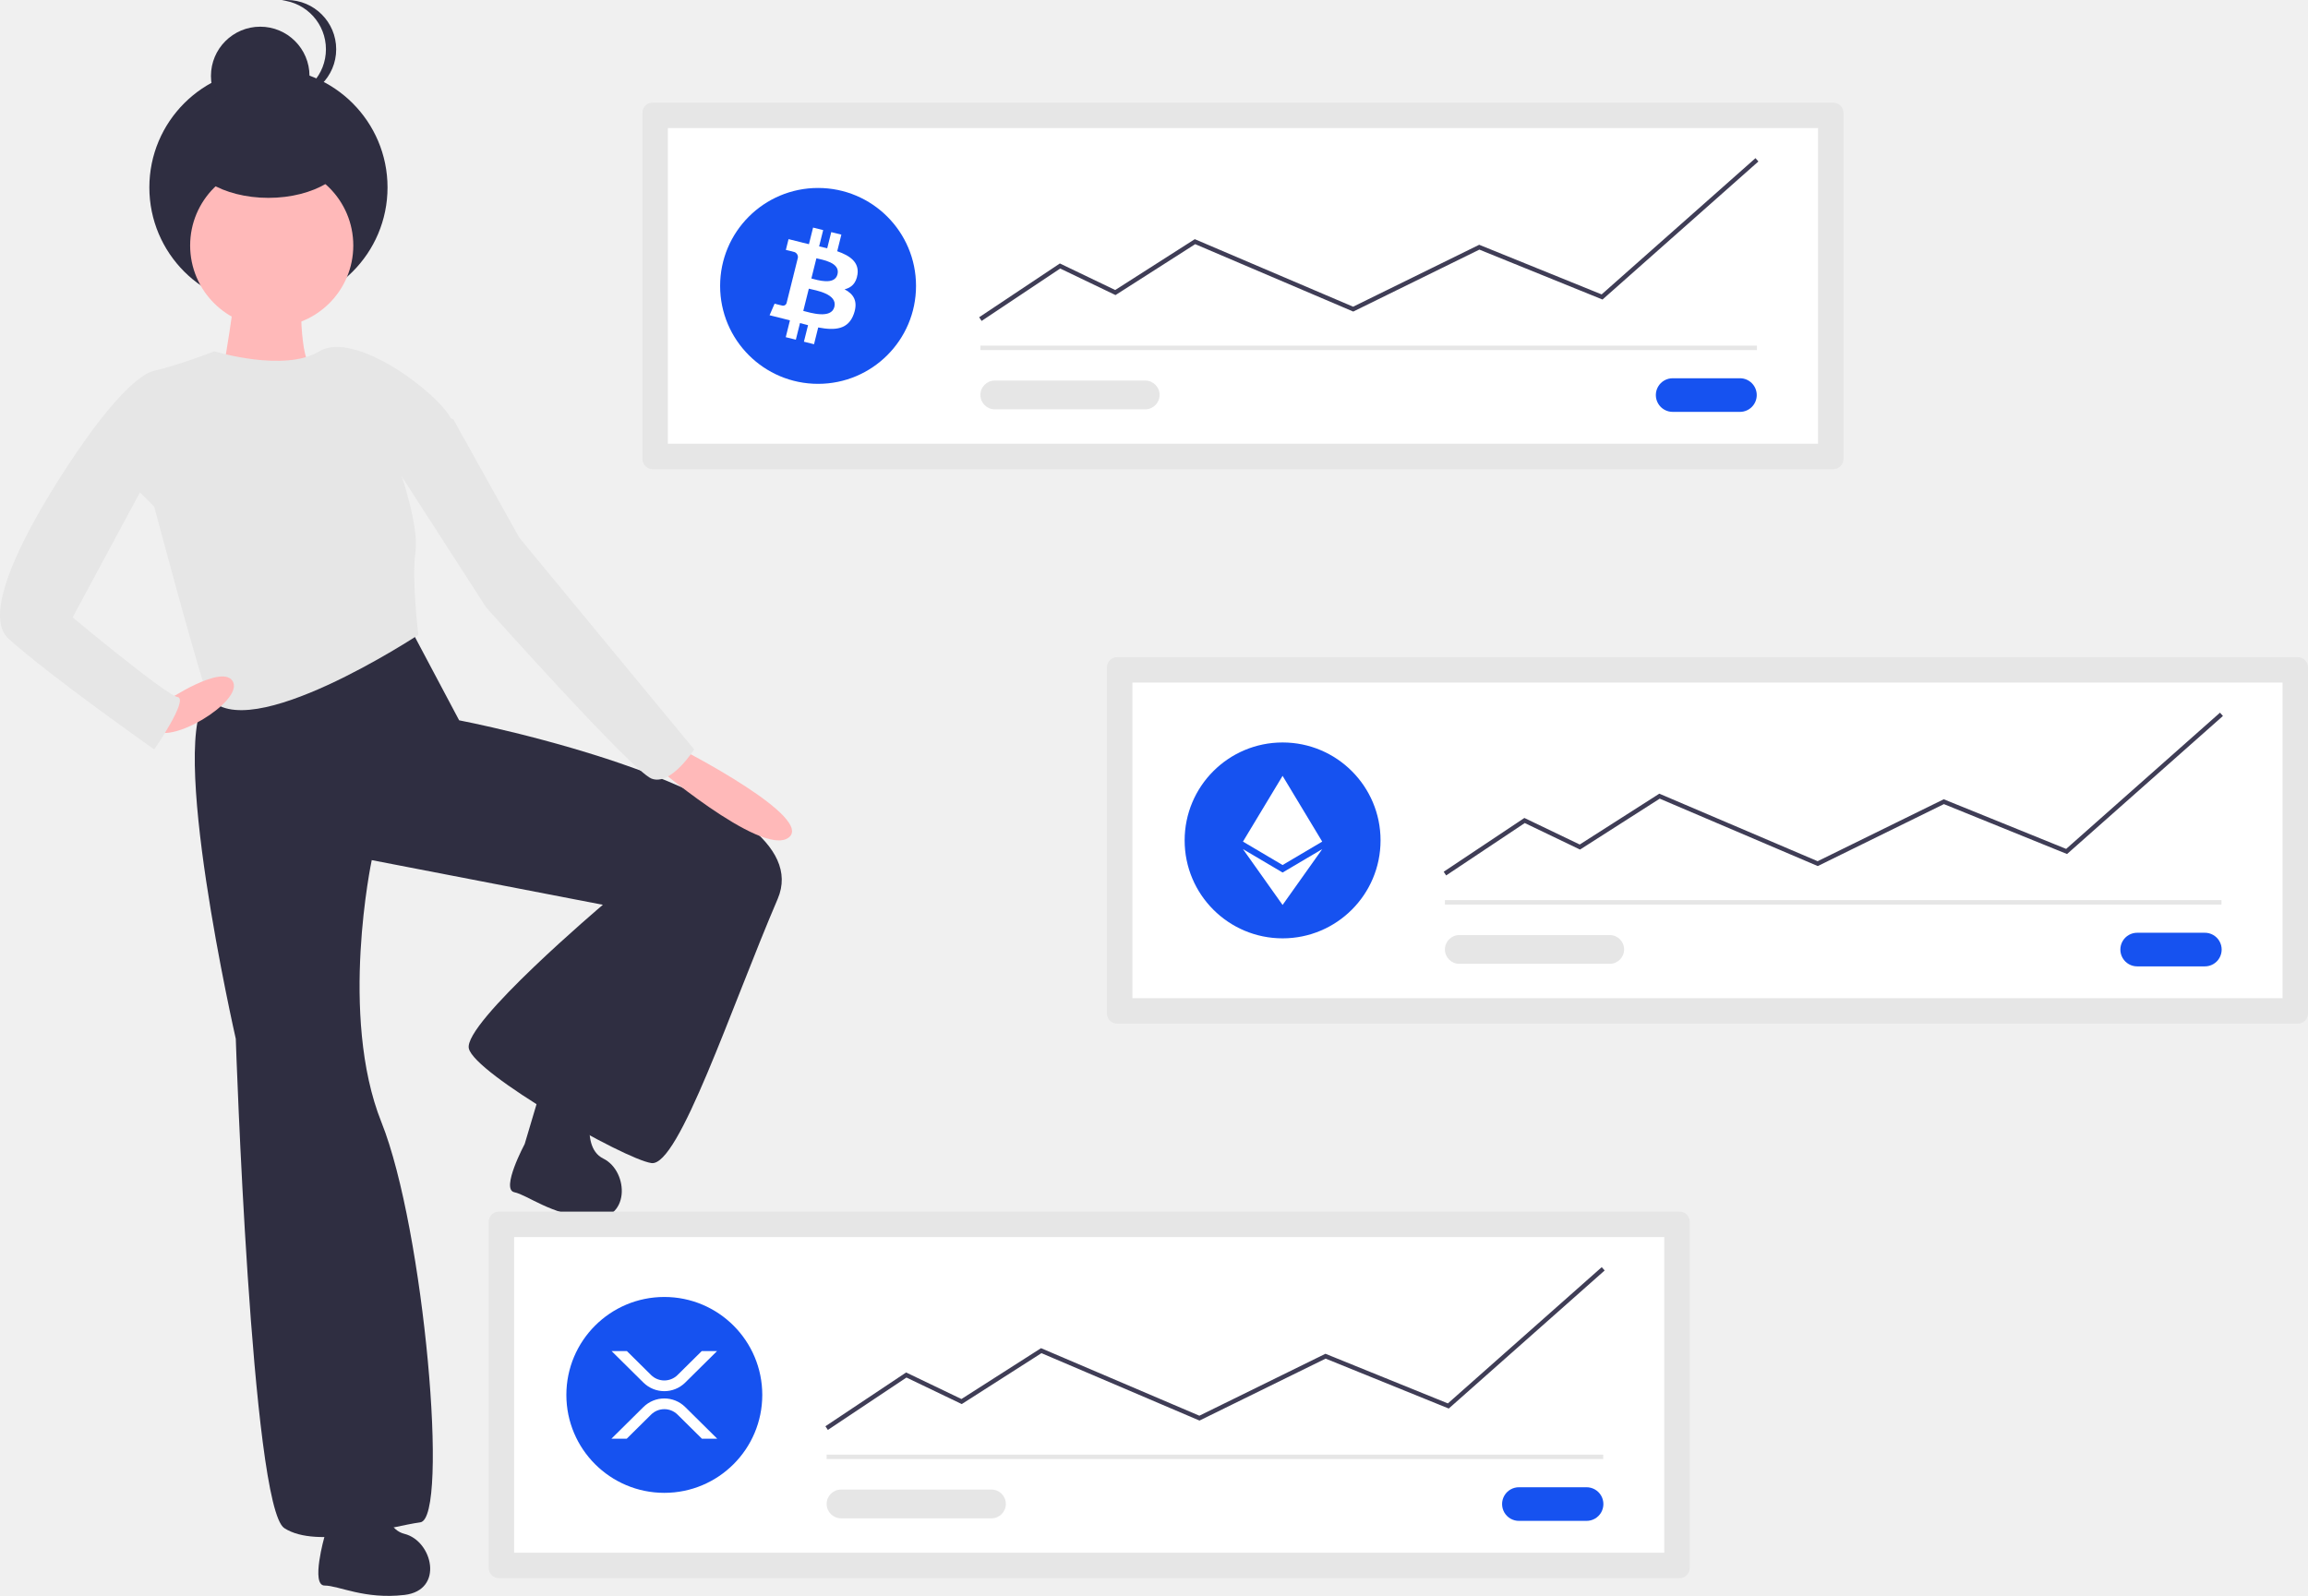
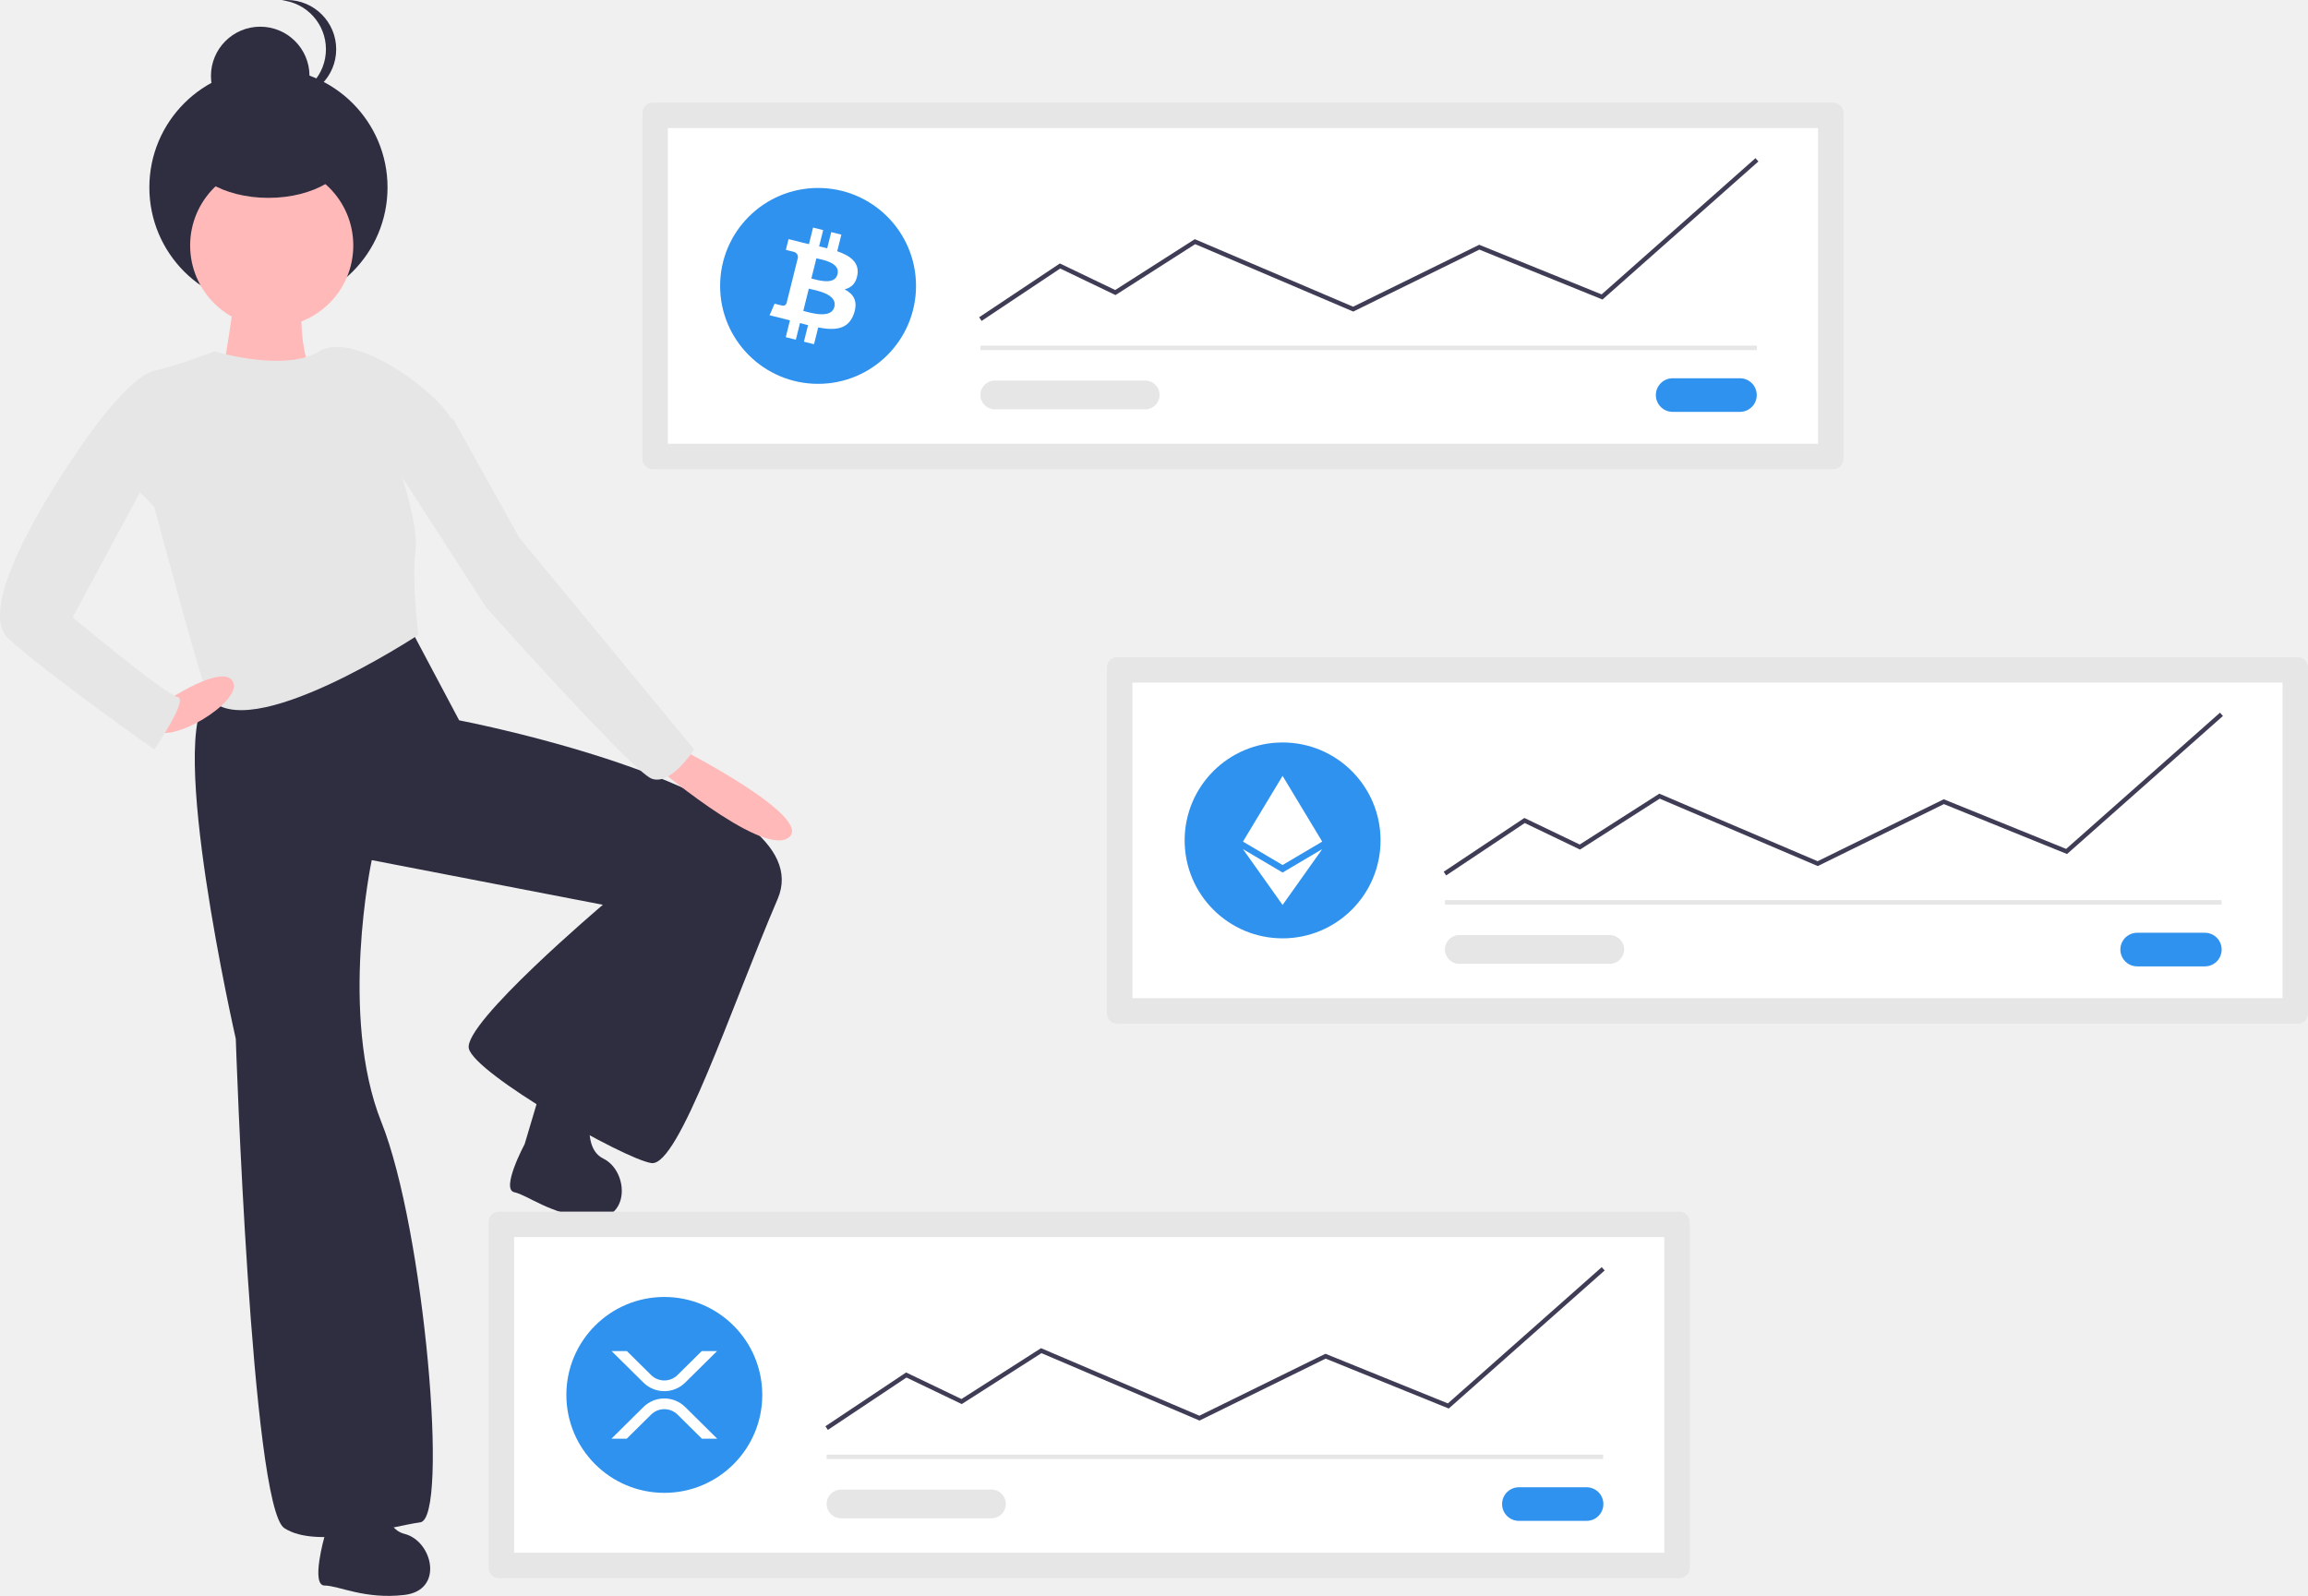
<svg xmlns="http://www.w3.org/2000/svg" id="ae8e3b67-68ad-47ca-99a9-8e5b053c0a6f" data-name="Layer 1" width="974.755" height="674.095" viewBox="0 0 974.755 674.095">
  <path d="M200.719,407.361c-18.046,14.765,11.484,144.368,11.484,144.368s6.562,197.686,20.507,206.709,45.115-.82,57.419-2.461,1.641-123.861-16.405-168.976S269.622,476.264,269.622,476.264l97.612,18.866s-59.06,50.037-56.599,60.7,65.622,46.755,77.106,48.396,33.631-65.622,53.318-111.557-134.525-75.465-134.525-75.465l-21.327-40.193S218.765,392.596,200.719,407.361Z" transform="translate(-112.6223 -112.9526)" fill="#2f2e41" />
  <path d="M249.71,761.841s-5.952,20.833,0,20.833,16.865,5.952,33.73,3.968,11.905-22.817,0-25.794-8.929-26.786-8.929-26.786c-3.968-7.936-22.817,1.984-22.817,1.984Z" transform="translate(-112.6223 -112.9526)" fill="#2f2e41" />
  <path d="M334.216,596.174s-10.212,19.109-4.393,20.365,15.23,9.375,32.135,10.992,16.449-19.794,5.439-25.214-3.079-28.066-3.079-28.066c-2.205-8.595-22.723-2.872-22.723-2.872Z" transform="translate(-112.6223 -112.9526)" fill="#2f2e41" />
  <path d="M211.793,229.772c1.641,3.281-5.742,44.295-5.742,44.295l6.562,11.484s37.733-14.765,31.991-17.226-4.922-32.811-4.922-32.811S210.152,226.491,211.793,229.772Z" transform="translate(-112.6223 -112.9526)" fill="#ffb9b9" />
  <circle cx="113.373" cy="79.168" r="50.294" fill="#2f2e41" />
  <circle cx="109.904" cy="32.084" r="20.811" fill="#2f2e41" />
  <path d="M231.631,154.463a21.044,21.044,0,0,0,2.168.113,20.811,20.811,0,1,0,0-41.623,21.044,21.044,0,0,0-2.168.113,20.812,20.812,0,0,1,0,41.398Z" transform="translate(-112.6223 -112.9526)" fill="#2f2e41" />
  <circle cx="114.756" cy="103.695" r="34.451" fill="#ffb9b9" />
  <path d="M177.751,269.555c-10.664,2.461-28.71,28.71-28.71,28.71L177.751,326.974s20.507,77.106,22.968,80.387c16.122,21.496,88.589-26.249,88.589-26.249s-2.871-23.378-1.23-34.862c1.578-11.045-6.152-33.221-6.152-33.221s27.069-11.484,21.327-22.968-41.014-37.733-55.779-28.71-44.295,0-44.295,0S188.415,267.094,177.751,269.555Z" transform="translate(-112.6223 -112.9526)" fill="#e6e6e6" />
  <path d="M387.331,434.84s46.755,40.193,58.239,31.991-44.295-36.912-44.295-36.912Z" transform="translate(-112.6223 -112.9526)" fill="#ffb9b9" />
  <path d="M177.341,420.895c6.562,7.382,37.733-11.484,33.736-19.862s-28.815,8.378-28.815,8.378S170.779,413.513,177.341,420.895Z" transform="translate(-112.6223 -112.9526)" fill="#ffb9b9" />
  <path d="M177.751,309.748l-34.451,63.981s39.373,32.811,44.295,33.631-9.843,22.147-9.843,22.147-44.295-31.17-61.52-46.756,32.811-84.488,32.811-84.488l14.765-9.023Z" transform="translate(-112.6223 -112.9526)" fill="#e6e6e6" />
  <path d="M277.825,307.288,318.018,369.628s61.52,68.903,69.723,72.184,18.046-12.304,18.046-12.304l-73.824-89.41-27.889-50.037-10.664-4.101Z" transform="translate(-112.6223 -112.9526)" fill="#e6e6e6" />
  <ellipse cx="113.373" cy="62.762" rx="34.686" ry="20.811" fill="#2f2e41" />
  <path d="M323.299,624.742a4.293,4.293,0,0,0-4.288,4.288V775.274a4.293,4.293,0,0,0,4.288,4.288h498.669a4.293,4.293,0,0,0,4.288-4.288V629.03a4.293,4.293,0,0,0-4.288-4.288Z" transform="translate(-112.6223 -112.9526)" fill="#e6e6e6" />
  <path d="M329.757,768.817H815.51V635.487H329.757Z" transform="translate(-112.6223 -112.9526)" fill="#fff" />
-   <path d="M754.196,741.157a7.103,7.103,0,1,0,0,14.205H782.607a7.103,7.103,0,1,0,0-14.205H754.196Z" transform="translate(-112.6223 -112.9526)" fill="#1652f0" />
+   <path d="M754.196,741.157a7.103,7.103,0,1,0,0,14.205H782.607a7.103,7.103,0,1,0,0-14.205H754.196Z" transform="translate(-112.6223 -112.9526)" fill="#2f92ee" />
  <rect x="349.122" y="614.428" width="327.965" height="1.869" fill="#e6e6e6" />
-   <circle cx="280.567" cy="589.2" r="41.369" fill="#1652f0" />
+   <circle cx="280.567" cy="589.2" r="41.369" fill="#2f92ee" />
  <polygon points="349.64 603.993 348.604 602.438 382.684 579.717 406.054 590.935 439.669 569.459 506.537 597.983 559.787 571.825 611.495 592.788 676.468 535.241 677.707 536.64 611.867 594.956 559.86 573.871 506.591 600.038 439.843 571.565 406.184 593.071 382.835 581.864 349.64 603.993" fill="#3f3d56" />
  <path d="M467.818,742.134a6.073,6.073,0,1,0,0,12.147h63.537a6.073,6.073,0,0,0,0-12.147Z" transform="translate(-112.6223 -112.9526)" fill="#e6e6e6" />
  <path d="M408.989,683.645h6.464l-13.45,13.311a12.558,12.558,0,0,1-17.631,0l-13.449-13.311h6.464l10.217,10.112a7.954,7.954,0,0,0,11.167,0ZM377.305,720.659h-6.464l13.533-13.393a12.558,12.558,0,0,1,17.631,0l13.533,13.393h-6.464l-10.302-10.194a7.954,7.954,0,0,0-11.167,0Z" transform="translate(-112.6223 -112.9526)" fill="#fff" />
  <path d="M388.234,156.307a4.293,4.293,0,0,0-4.288,4.288V306.839a4.293,4.293,0,0,0,4.288,4.288H886.903a4.293,4.293,0,0,0,4.288-4.288V160.595a4.293,4.293,0,0,0-4.288-4.288Z" transform="translate(-112.6223 -112.9526)" fill="#e6e6e6" />
  <path d="M394.692,300.382H880.446V167.052H394.692Z" transform="translate(-112.6223 -112.9526)" fill="#fff" />
-   <path d="M819.132,272.722a7.103,7.103,0,1,0,0,14.205h28.411a7.103,7.103,0,0,0,0-14.205H819.132Z" transform="translate(-112.6223 -112.9526)" fill="#1652f0" />
+   <path d="M819.132,272.722a7.103,7.103,0,1,0,0,14.205h28.411a7.103,7.103,0,0,0,0-14.205H819.132Z" transform="translate(-112.6223 -112.9526)" fill="#2f92ee" />
  <rect x="414.057" y="145.993" width="327.965" height="1.869" fill="#e6e6e6" />
-   <circle cx="345.502" cy="120.764" r="41.369" fill="#1652f0" />
+   <circle cx="345.502" cy="120.764" r="41.369" fill="#2f92ee" />
  <polygon points="414.575 135.557 413.539 134.002 447.619 111.282 470.989 122.5 504.604 101.024 505.058 101.217 571.472 129.548 624.722 103.39 676.43 124.353 741.403 66.805 742.642 68.204 676.802 126.52 624.795 105.436 571.527 131.603 504.779 103.13 471.119 124.635 447.77 113.427 414.575 135.557" fill="#3f3d56" />
  <path d="M532.753,273.699a6.073,6.073,0,0,0,0,12.147h63.537a6.073,6.073,0,1,0,0-12.147Z" transform="translate(-112.6223 -112.9526)" fill="#e6e6e6" />
  <path d="M474.769,228.888c.773-5.177-3.168-7.96-8.558-9.816l1.748-7.013-4.27-1.064-1.702,6.828c-1.121-.28-2.274-.543-3.419-.805l1.714-6.873-4.266-1.064-1.75,7.01c-.929-.212-1.841-.421-2.726-.641l.005-.022-5.887-1.47-1.136,4.559s3.167.726,3.1.771a2.27,2.27,0,0,1,1.989,2.483l-1.991,7.989a3.538,3.538,0,0,1,.444.142l-.45-.112-2.793,11.191a1.554,1.554,0,0,1-1.956,1.014c.043.062-3.103-.774-3.103-.774l-2.119,4.888,5.556,1.385c1.033.259,2.046.53,3.042.785l-1.767,7.094,4.264,1.064,1.751-7.018c1.164.316,2.294.608,3.401.883l-1.743,6.985,4.269,1.064,1.767-7.08c7.279,1.377,12.754.822,15.055-5.76,1.857-5.301-.091-8.359-3.921-10.354,2.789-.646,4.89-2.48,5.45-6.27Zm-9.754,13.677c-1.32,5.301-10.244,2.436-13.139,1.717l2.344-9.397c2.894.722,12.171,2.152,10.796,7.68Zm1.319-13.753c-1.204,4.822-8.632,2.372-11.043,1.771l2.125-8.523C459.827,222.661,467.589,223.782,466.334,228.812Z" transform="translate(-112.6223 -112.9526)" fill="#fff" />
  <path d="M584.421,390.524a4.293,4.293,0,0,0-4.288,4.288V541.057a4.293,4.293,0,0,0,4.288,4.288h498.669a4.293,4.293,0,0,0,4.288-4.288V394.812a4.293,4.293,0,0,0-4.288-4.288Z" transform="translate(-112.6223 -112.9526)" fill="#e6e6e6" />
  <path d="M590.878,534.6h485.754V401.27H590.878Z" transform="translate(-112.6223 -112.9526)" fill="#fff" />
-   <path d="M1015.318,506.94a7.103,7.103,0,1,0,0,14.205h28.411a7.103,7.103,0,1,0,0-14.205h-28.411Z" transform="translate(-112.6223 -112.9526)" fill="#1652f0" />
+   <path d="M1015.318,506.94a7.103,7.103,0,1,0,0,14.205h28.411a7.103,7.103,0,1,0,0-14.205h-28.411Z" transform="translate(-112.6223 -112.9526)" fill="#2f92ee" />
  <rect x="610.244" y="380.21" width="327.965" height="1.869" fill="#e6e6e6" />
-   <circle cx="541.689" cy="354.982" r="41.369" fill="#1652f0" />
+   <circle cx="541.689" cy="354.982" r="41.369" fill="#2f92ee" />
  <polygon points="610.762 369.775 609.725 368.22 643.805 345.5 667.176 356.718 700.79 335.242 701.245 335.435 767.658 363.766 820.909 337.608 872.617 358.57 937.59 301.023 938.829 302.423 872.989 360.738 820.982 339.654 767.713 365.821 700.966 337.348 667.305 358.853 643.957 347.646 610.762 369.775" fill="#3f3d56" />
  <path d="M728.939,507.917a6.073,6.073,0,0,0,0,12.147h63.537a6.073,6.073,0,1,0,0-12.147Z" transform="translate(-112.6223 -112.9526)" fill="#e6e6e6" />
  <polygon points="541.684 382.247 558.431 358.662 541.684 368.55 541.684 368.55 524.947 358.662 541.683 382.247 541.683 382.247 541.684 382.247 541.684 382.247 541.684 382.247" fill="#fff" />
  <polygon points="541.683 365.381 541.683 365.381 541.684 365.381 541.684 365.381 558.421 355.488 541.684 327.717 541.684 327.717 541.684 327.717 541.683 327.717 541.683 327.717 524.947 355.488 541.683 365.381" fill="#fff" />
</svg>
